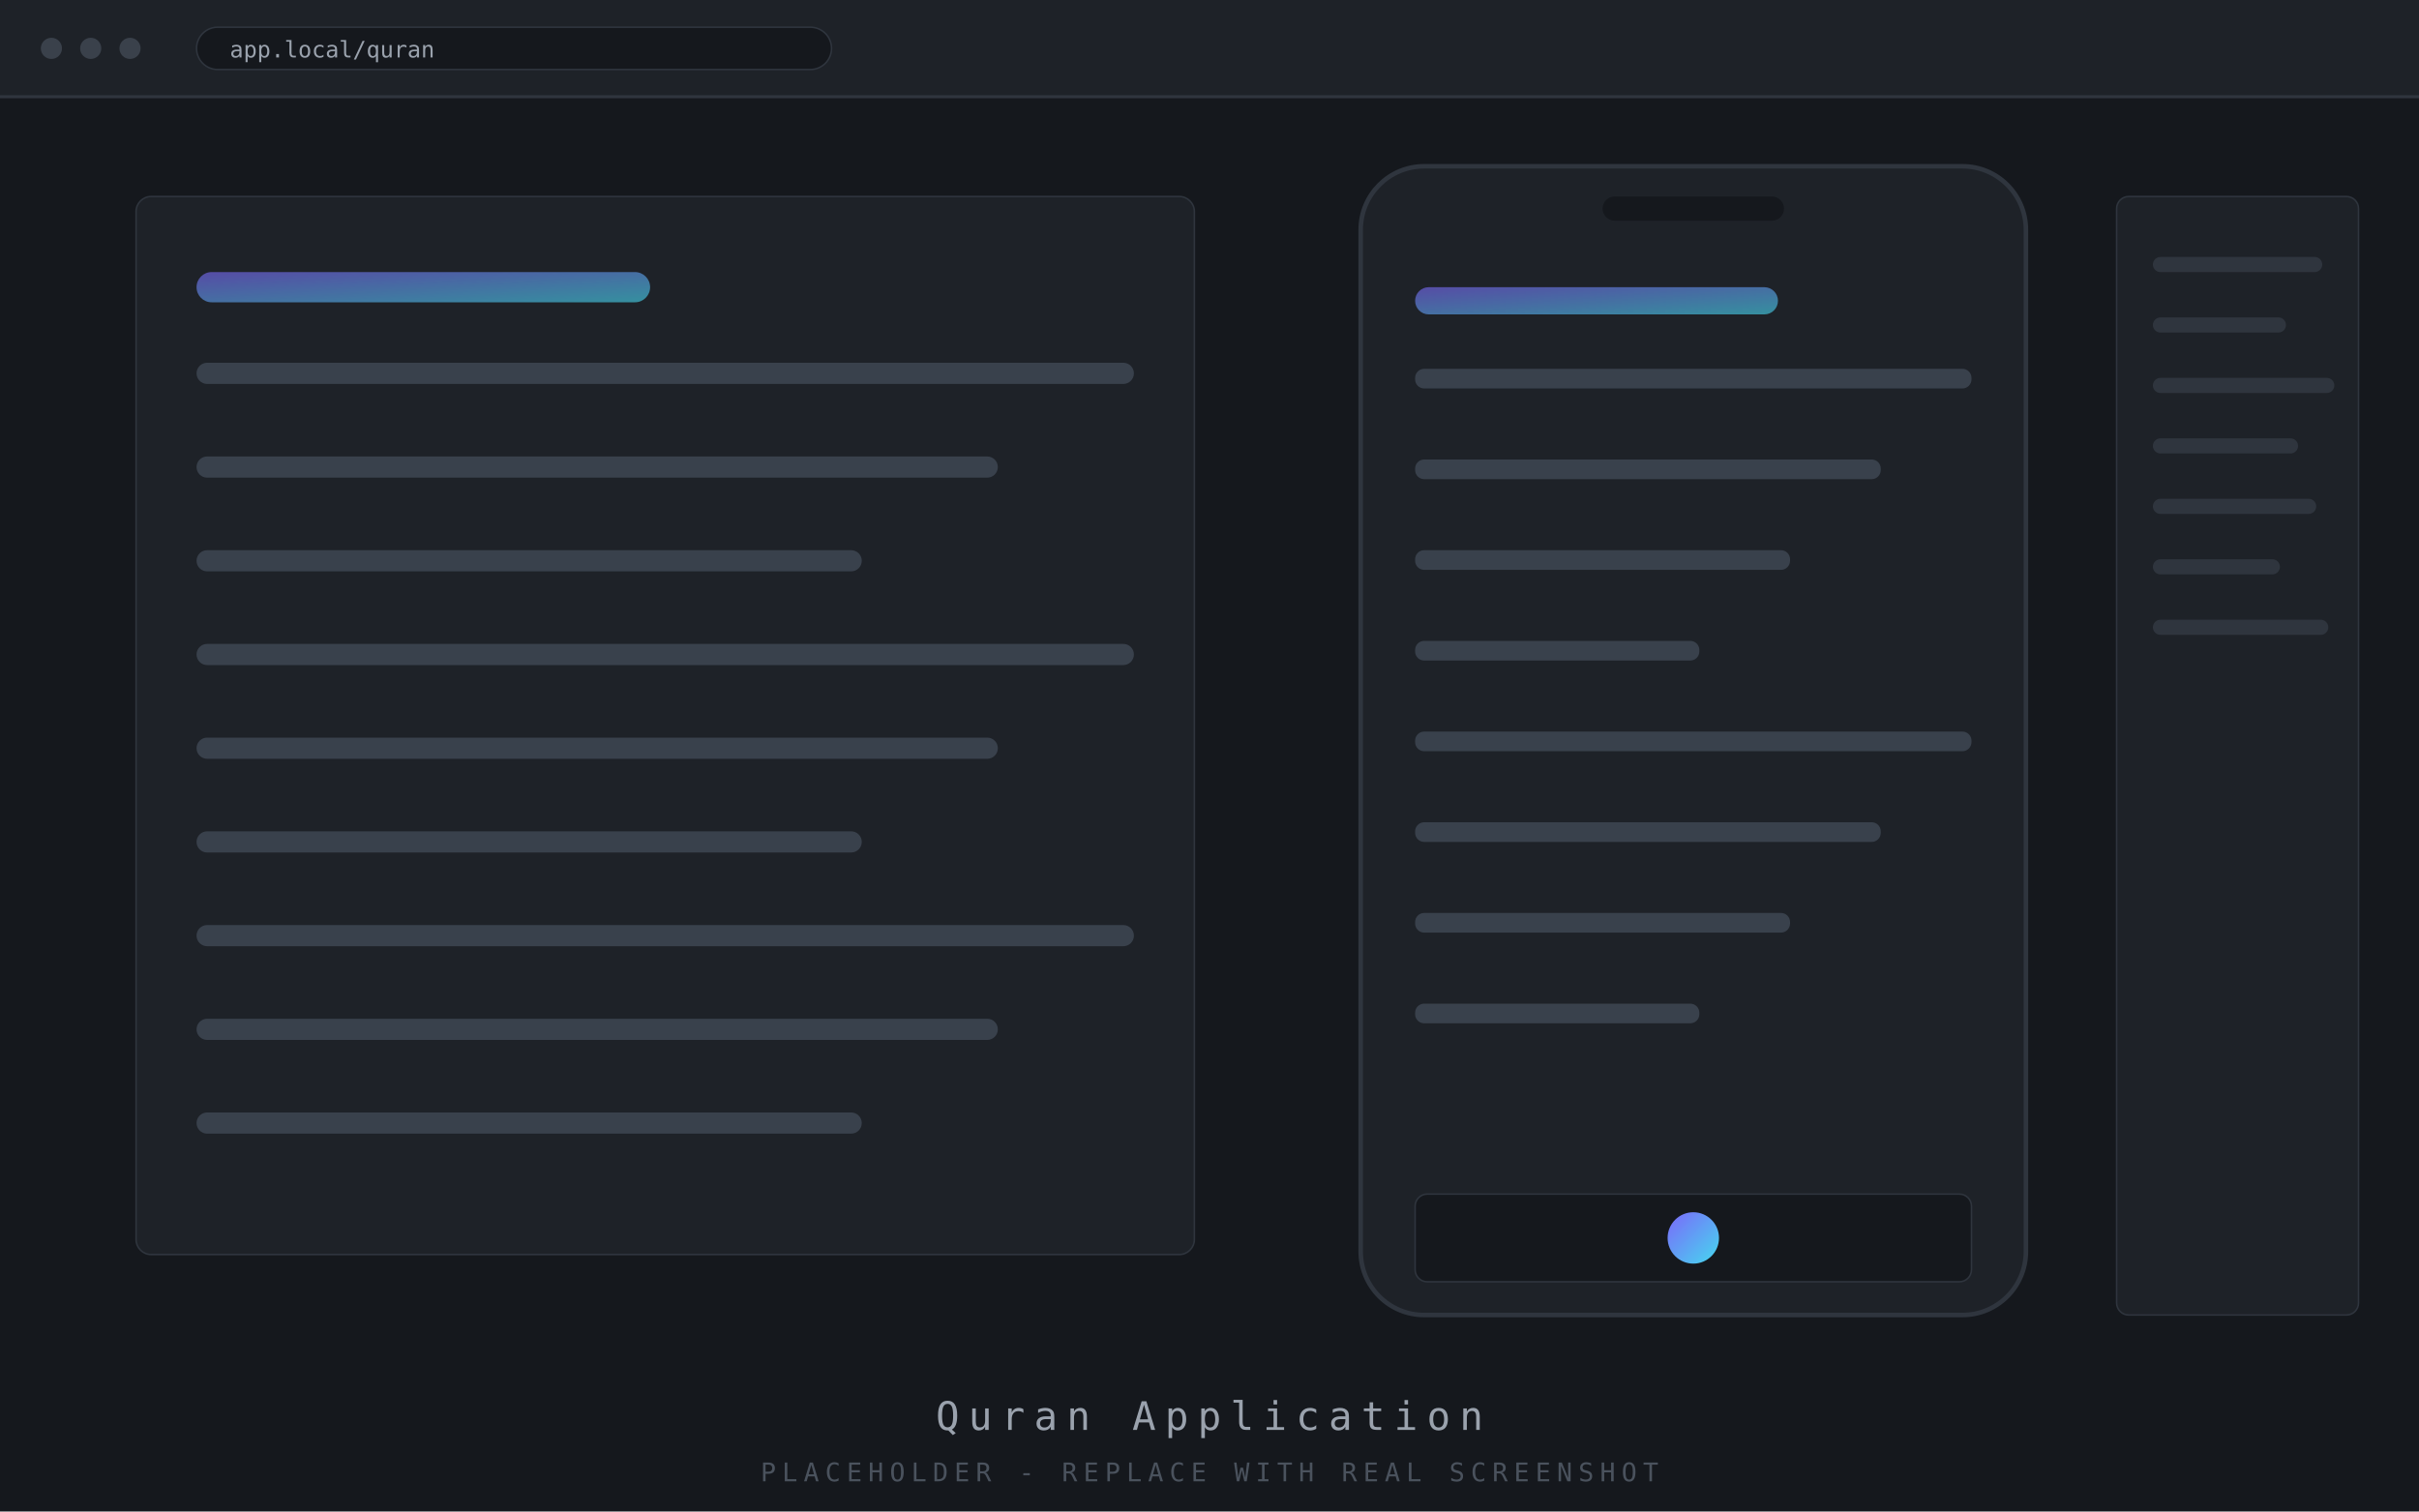
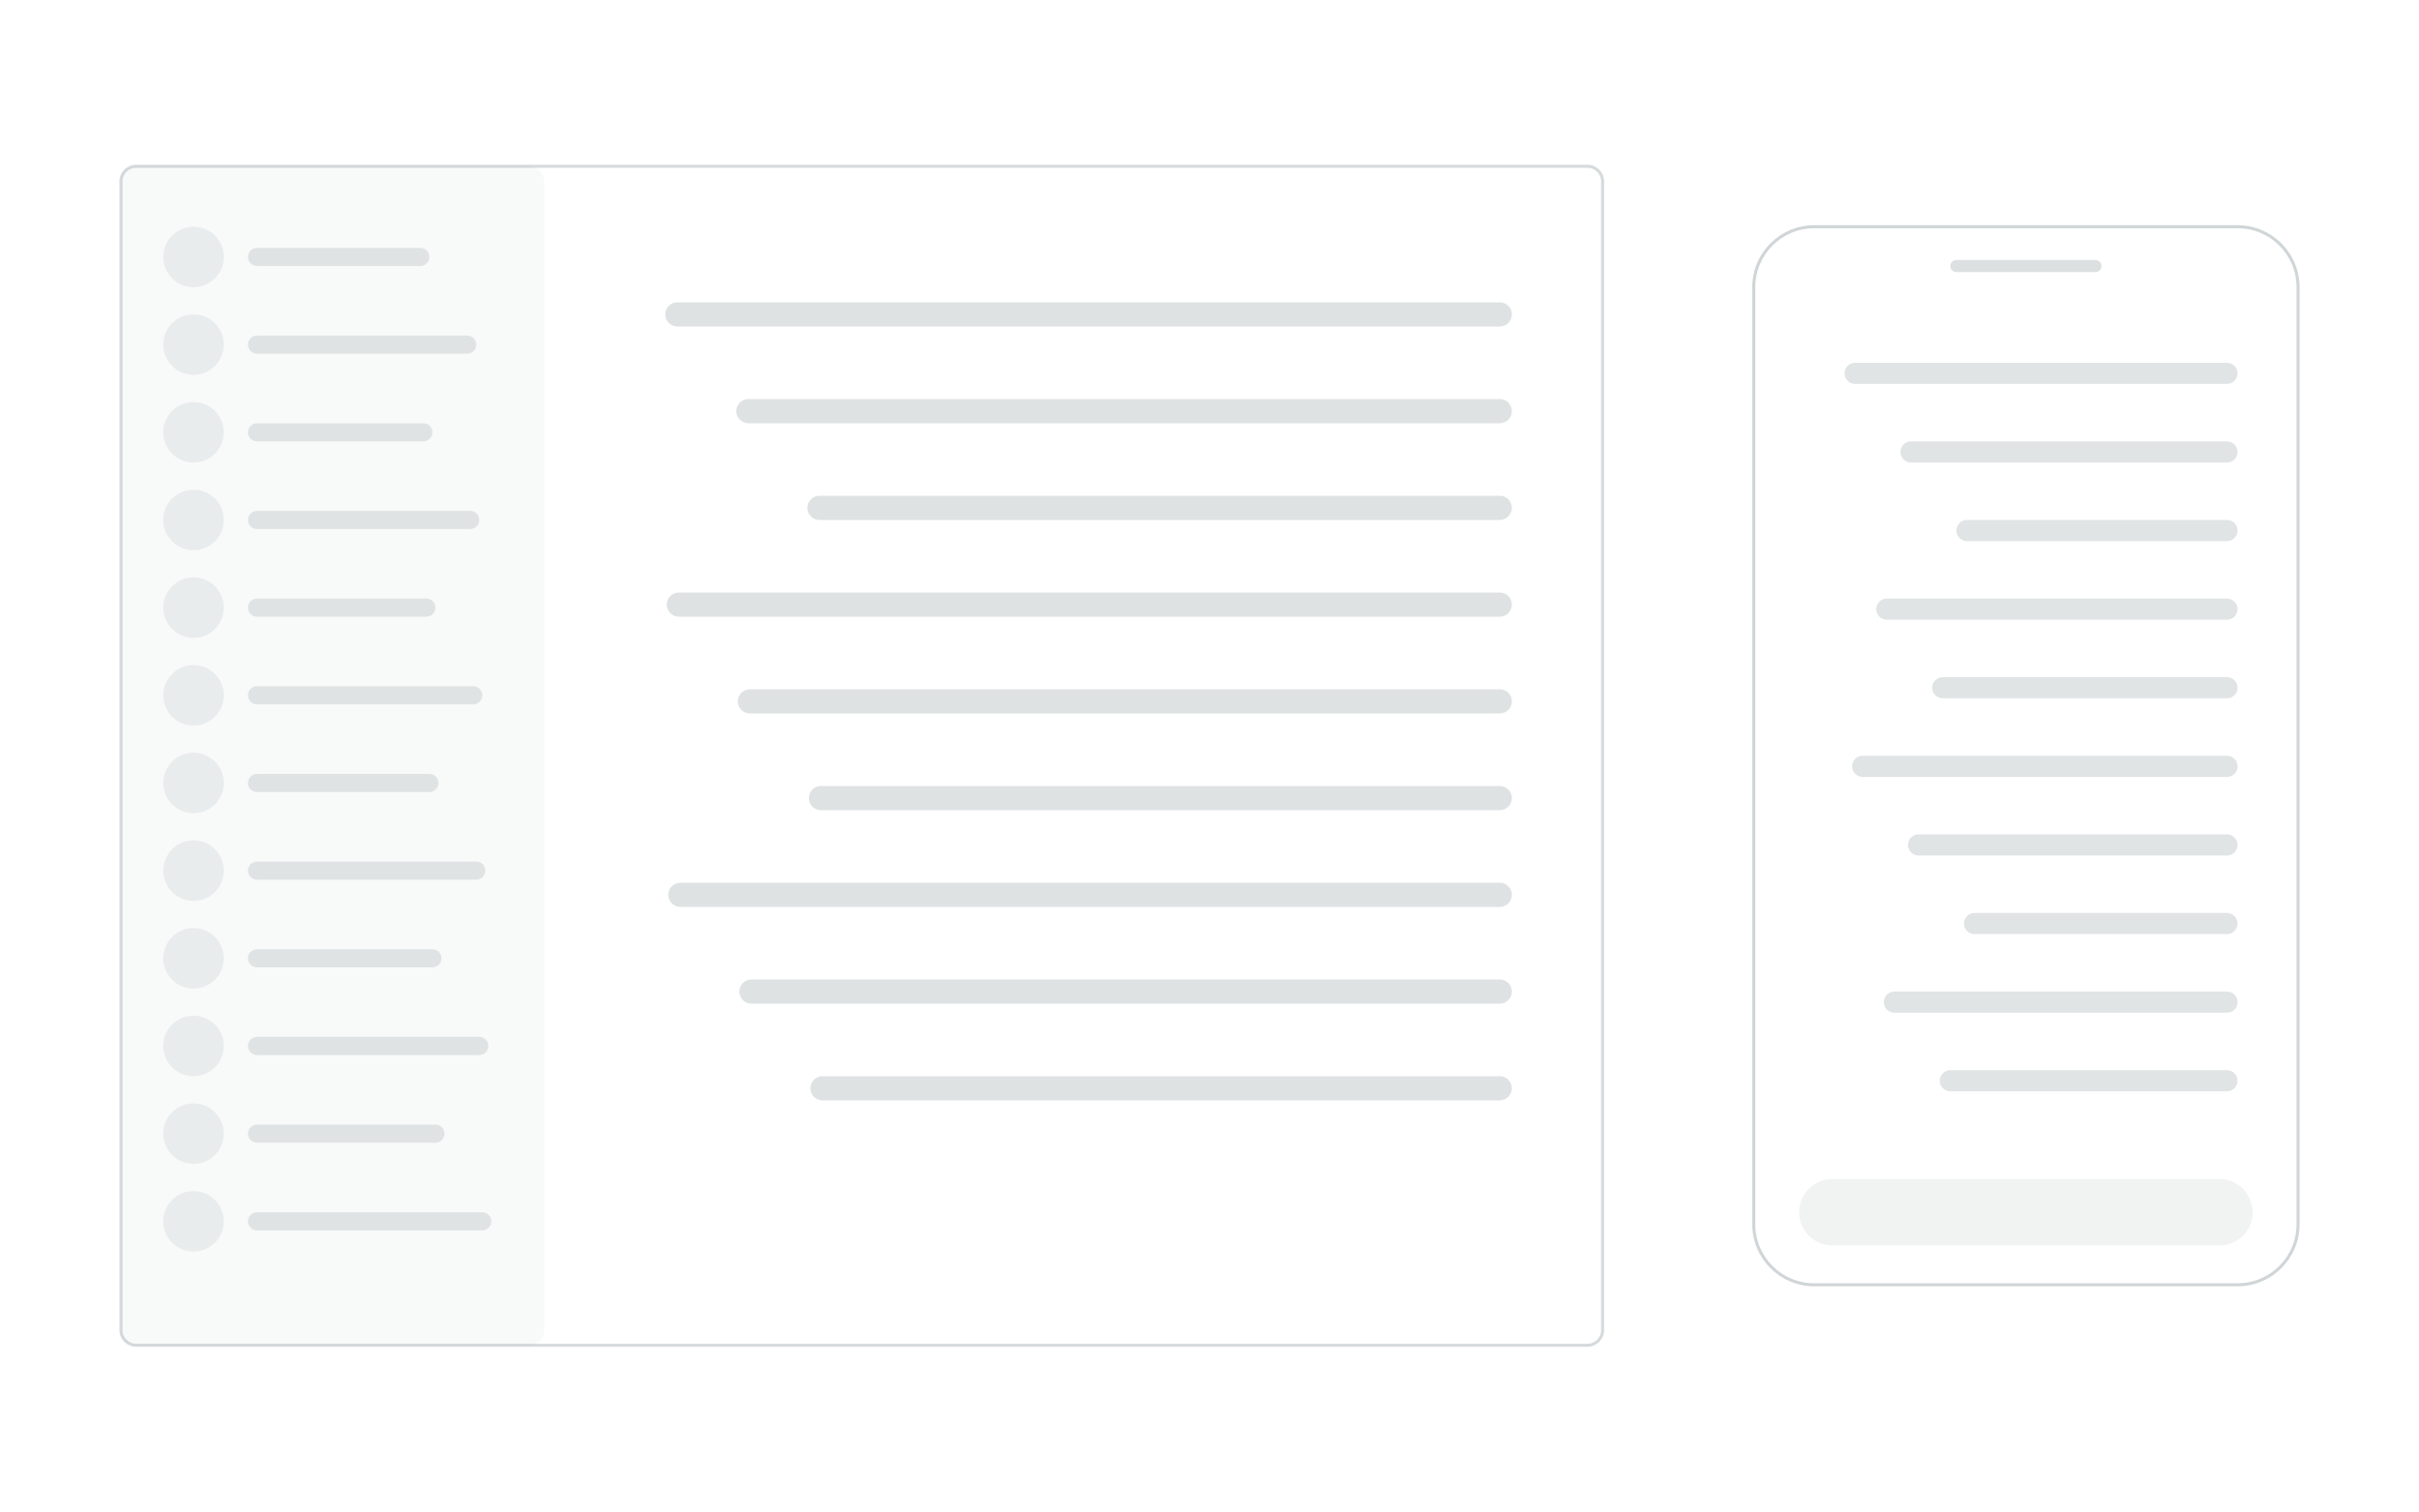
<svg xmlns="http://www.w3.org/2000/svg" viewBox="0 0 1600 1000" width="1600" height="1000">
-   <defs>
-     <linearGradient id="brand" x1="0" y1="0" x2="1" y2="1">
-       <stop offset="0" stop-color="#7B68FA" />
-       <stop offset="1" stop-color="#45D9EF" />
-     </linearGradient>
-     <linearGradient id="fade" x1="0" y1="0" x2="0" y2="1">
-       <stop offset="0" stop-color="#7B68FA" stop-opacity="0.20" />
-       <stop offset="1" stop-color="#45D9EF" stop-opacity="0.02" />
-     </linearGradient>
-   </defs>
-   <rect width="1600" height="1000" fill="#15181D" />
-   <rect x="0" y="0" width="1600" height="64" fill="#1E2228" />
-   <line x1="0" y1="64" x2="1600" y2="64" stroke="#2F353E" stroke-width="2" />
-   <circle cx="34" cy="32" r="7" fill="#3A414B" />
-   <circle cx="60" cy="32" r="7" fill="#3A414B" />
-   <circle cx="86" cy="32" r="7" fill="#3A414B" />
-   <rect x="130" y="18" width="420" height="28" rx="14" fill="#15181D" stroke="#2F353E" />
-   <text x="152" y="38" font-family="monospace" font-size="15" fill="#9AA2AD">app.local/quran</text>
-   <rect x="90" y="130" width="700" height="700" rx="10" fill="#1E2228" stroke="#2F353E" />
-   <rect x="130" y="180" width="300" height="20" rx="10" fill="url(#brand)" opacity="0.6" />
-   <rect x="130" y="240" width="620" height="14" rx="7" fill="#39414C" />
-   <rect x="130" y="302" width="530" height="14" rx="7" fill="#39414C" />
-   <rect x="130" y="364" width="440" height="14" rx="7" fill="#39414C" />
-   <rect x="130" y="426" width="620" height="14" rx="7" fill="#39414C" />
-   <rect x="130" y="488" width="530" height="14" rx="7" fill="#39414C" />
-   <rect x="130" y="550" width="440" height="14" rx="7" fill="#39414C" />
-   <rect x="130" y="612" width="620" height="14" rx="7" fill="#39414C" />
-   <rect x="130" y="674" width="530" height="14" rx="7" fill="#39414C" />
-   <rect x="130" y="736" width="440" height="14" rx="7" fill="#39414C" />
-   <rect x="900" y="110" width="440" height="760" rx="42" fill="#1E2228" stroke="#2F353E" stroke-width="3" />
-   <rect x="1060" y="130" width="120" height="16" rx="8" fill="#15181D" />
-   <rect x="936" y="190" width="240" height="18" rx="9" fill="url(#brand)" opacity="0.6" />
-   <rect x="936" y="244" width="368" height="13" rx="6" fill="#39414C" />
-   <rect x="936" y="304" width="308" height="13" rx="6" fill="#39414C" />
-   <rect x="936" y="364" width="248" height="13" rx="6" fill="#39414C" />
-   <rect x="936" y="424" width="188" height="13" rx="6" fill="#39414C" />
-   <rect x="936" y="484" width="368" height="13" rx="6" fill="#39414C" />
-   <rect x="936" y="544" width="308" height="13" rx="6" fill="#39414C" />
-   <rect x="936" y="604" width="248" height="13" rx="6" fill="#39414C" />
-   <rect x="936" y="664" width="188" height="13" rx="6" fill="#39414C" />
-   <rect x="936" y="790" width="368" height="58" rx="8" fill="#15181D" stroke="#2F353E" />
-   <circle cx="1120" cy="819" r="17" fill="url(#brand)" />
-   <rect x="1400" y="130" width="160" height="740" rx="8" fill="#1E2228" stroke="#2F353E" />
-   <rect x="1424" y="170" width="112" height="10" rx="5" fill="#2F353E" />
-   <rect x="1424" y="210" width="88" height="10" rx="5" fill="#2F353E" />
-   <rect x="1424" y="250" width="120" height="10" rx="5" fill="#2F353E" />
-   <rect x="1424" y="290" width="96" height="10" rx="5" fill="#2F353E" />
-   <rect x="1424" y="330" width="108" height="10" rx="5" fill="#2F353E" />
-   <rect x="1424" y="370" width="84" height="10" rx="5" fill="#2F353E" />
-   <rect x="1424" y="410" width="116" height="10" rx="5" fill="#2F353E" />
-   <text x="800" y="946" text-anchor="middle" font-family="monospace" font-size="26" letter-spacing="6" fill="#9AA2AD">Quran Application</text>
-   <text x="800" y="980" text-anchor="middle" font-family="monospace" font-size="17" letter-spacing="4" fill="#4A525D">PLACEHOLDER - REPLACE WITH REAL SCREENSHOT</text>
+   <rect x="80" y="110" width="980" height="780" rx="10" fill="none" stroke="#8A969B" stroke-opacity="0.35" stroke-width="2" />
+   <rect x="1160" y="150" width="360" height="700" rx="40" fill="none" stroke="#8A969B" stroke-opacity="0.4" stroke-width="2" />
+   <rect x="80" y="110" width="280" height="780" rx="10" fill="#8A969B" fill-opacity="0.06" />
+   <rect x="108" y="150" width="40" height="40" rx="20" fill="#8A969B" fill-opacity="0.14" />
+   <rect x="164" y="164" width="120" height="12" rx="6.0" fill="#8A969B" fill-opacity="0.22" />
+   <rect x="108" y="208" width="40" height="40" rx="20" fill="#8A969B" fill-opacity="0.14" />
+   <rect x="164" y="222" width="151" height="12" rx="6.0" fill="#8A969B" fill-opacity="0.22" />
+   <rect x="108" y="266" width="40" height="40" rx="20" fill="#8A969B" fill-opacity="0.14" />
+   <rect x="164" y="280" width="122" height="12" rx="6.0" fill="#8A969B" fill-opacity="0.22" />
+   <rect x="108" y="324" width="40" height="40" rx="20" fill="#8A969B" fill-opacity="0.14" />
+   <rect x="164" y="338" width="153" height="12" rx="6.0" fill="#8A969B" fill-opacity="0.22" />
+   <rect x="108" y="382" width="40" height="40" rx="20" fill="#8A969B" fill-opacity="0.14" />
+   <rect x="164" y="396" width="124" height="12" rx="6.0" fill="#8A969B" fill-opacity="0.22" />
+   <rect x="108" y="440" width="40" height="40" rx="20" fill="#8A969B" fill-opacity="0.14" />
+   <rect x="164" y="454" width="155" height="12" rx="6.0" fill="#8A969B" fill-opacity="0.22" />
+   <rect x="108" y="498" width="40" height="40" rx="20" fill="#8A969B" fill-opacity="0.14" />
+   <rect x="164" y="512" width="126" height="12" rx="6.0" fill="#8A969B" fill-opacity="0.22" />
+   <rect x="108" y="556" width="40" height="40" rx="20" fill="#8A969B" fill-opacity="0.14" />
+   <rect x="164" y="570" width="157" height="12" rx="6.0" fill="#8A969B" fill-opacity="0.22" />
+   <rect x="108" y="614" width="40" height="40" rx="20" fill="#8A969B" fill-opacity="0.14" />
+   <rect x="164" y="628" width="128" height="12" rx="6.0" fill="#8A969B" fill-opacity="0.22" />
+   <rect x="108" y="672" width="40" height="40" rx="20" fill="#8A969B" fill-opacity="0.14" />
+   <rect x="164" y="686" width="159" height="12" rx="6.0" fill="#8A969B" fill-opacity="0.22" />
+   <rect x="108" y="730" width="40" height="40" rx="20" fill="#8A969B" fill-opacity="0.14" />
+   <rect x="164" y="744" width="130" height="12" rx="6.0" fill="#8A969B" fill-opacity="0.22" />
+   <rect x="108" y="788" width="40" height="40" rx="20" fill="#8A969B" fill-opacity="0.14" />
+   <rect x="164" y="802" width="161" height="12" rx="6.0" fill="#8A969B" fill-opacity="0.22" />
+   <rect x="440" y="200" width="560" height="16" rx="8.0" fill="#8A969B" fill-opacity="0.28" />
+   <rect x="487" y="264" width="513" height="16" rx="8.0" fill="#8A969B" fill-opacity="0.28" />
+   <rect x="534" y="328" width="466" height="16" rx="8.0" fill="#8A969B" fill-opacity="0.28" />
+   <rect x="441" y="392" width="559" height="16" rx="8.0" fill="#8A969B" fill-opacity="0.28" />
+   <rect x="488" y="456" width="512" height="16" rx="8.0" fill="#8A969B" fill-opacity="0.28" />
+   <rect x="535" y="520" width="465" height="16" rx="8.0" fill="#8A969B" fill-opacity="0.28" />
+   <rect x="442" y="584" width="558" height="16" rx="8.0" fill="#8A969B" fill-opacity="0.28" />
+   <rect x="489" y="648" width="511" height="16" rx="8.0" fill="#8A969B" fill-opacity="0.28" />
+   <rect x="536" y="712" width="464" height="16" rx="8.0" fill="#8A969B" fill-opacity="0.28" />
+   <rect x="1290" y="172" width="100" height="8" rx="4" fill="#8A969B" fill-opacity="0.3" />
+   <rect x="1220" y="240" width="260" height="14" rx="7.0" fill="#8A969B" fill-opacity="0.26" />
+   <rect x="1257" y="292" width="223" height="14" rx="7.0" fill="#8A969B" fill-opacity="0.26" />
+   <rect x="1294" y="344" width="186" height="14" rx="7.0" fill="#8A969B" fill-opacity="0.26" />
+   <rect x="1241" y="396" width="239" height="14" rx="7.0" fill="#8A969B" fill-opacity="0.26" />
+   <rect x="1278" y="448" width="202" height="14" rx="7.0" fill="#8A969B" fill-opacity="0.26" />
+   <rect x="1225" y="500" width="255" height="14" rx="7.0" fill="#8A969B" fill-opacity="0.26" />
+   <rect x="1262" y="552" width="218" height="14" rx="7.0" fill="#8A969B" fill-opacity="0.26" />
+   <rect x="1299" y="604" width="181" height="14" rx="7.0" fill="#8A969B" fill-opacity="0.26" />
+   <rect x="1246" y="656" width="234" height="14" rx="7.0" fill="#8A969B" fill-opacity="0.26" />
+   <rect x="1283" y="708" width="197" height="14" rx="7.0" fill="#8A969B" fill-opacity="0.26" />
+   <rect x="1190" y="780" width="300" height="44" rx="22" fill="#8A969B" fill-opacity="0.12" />
</svg>
